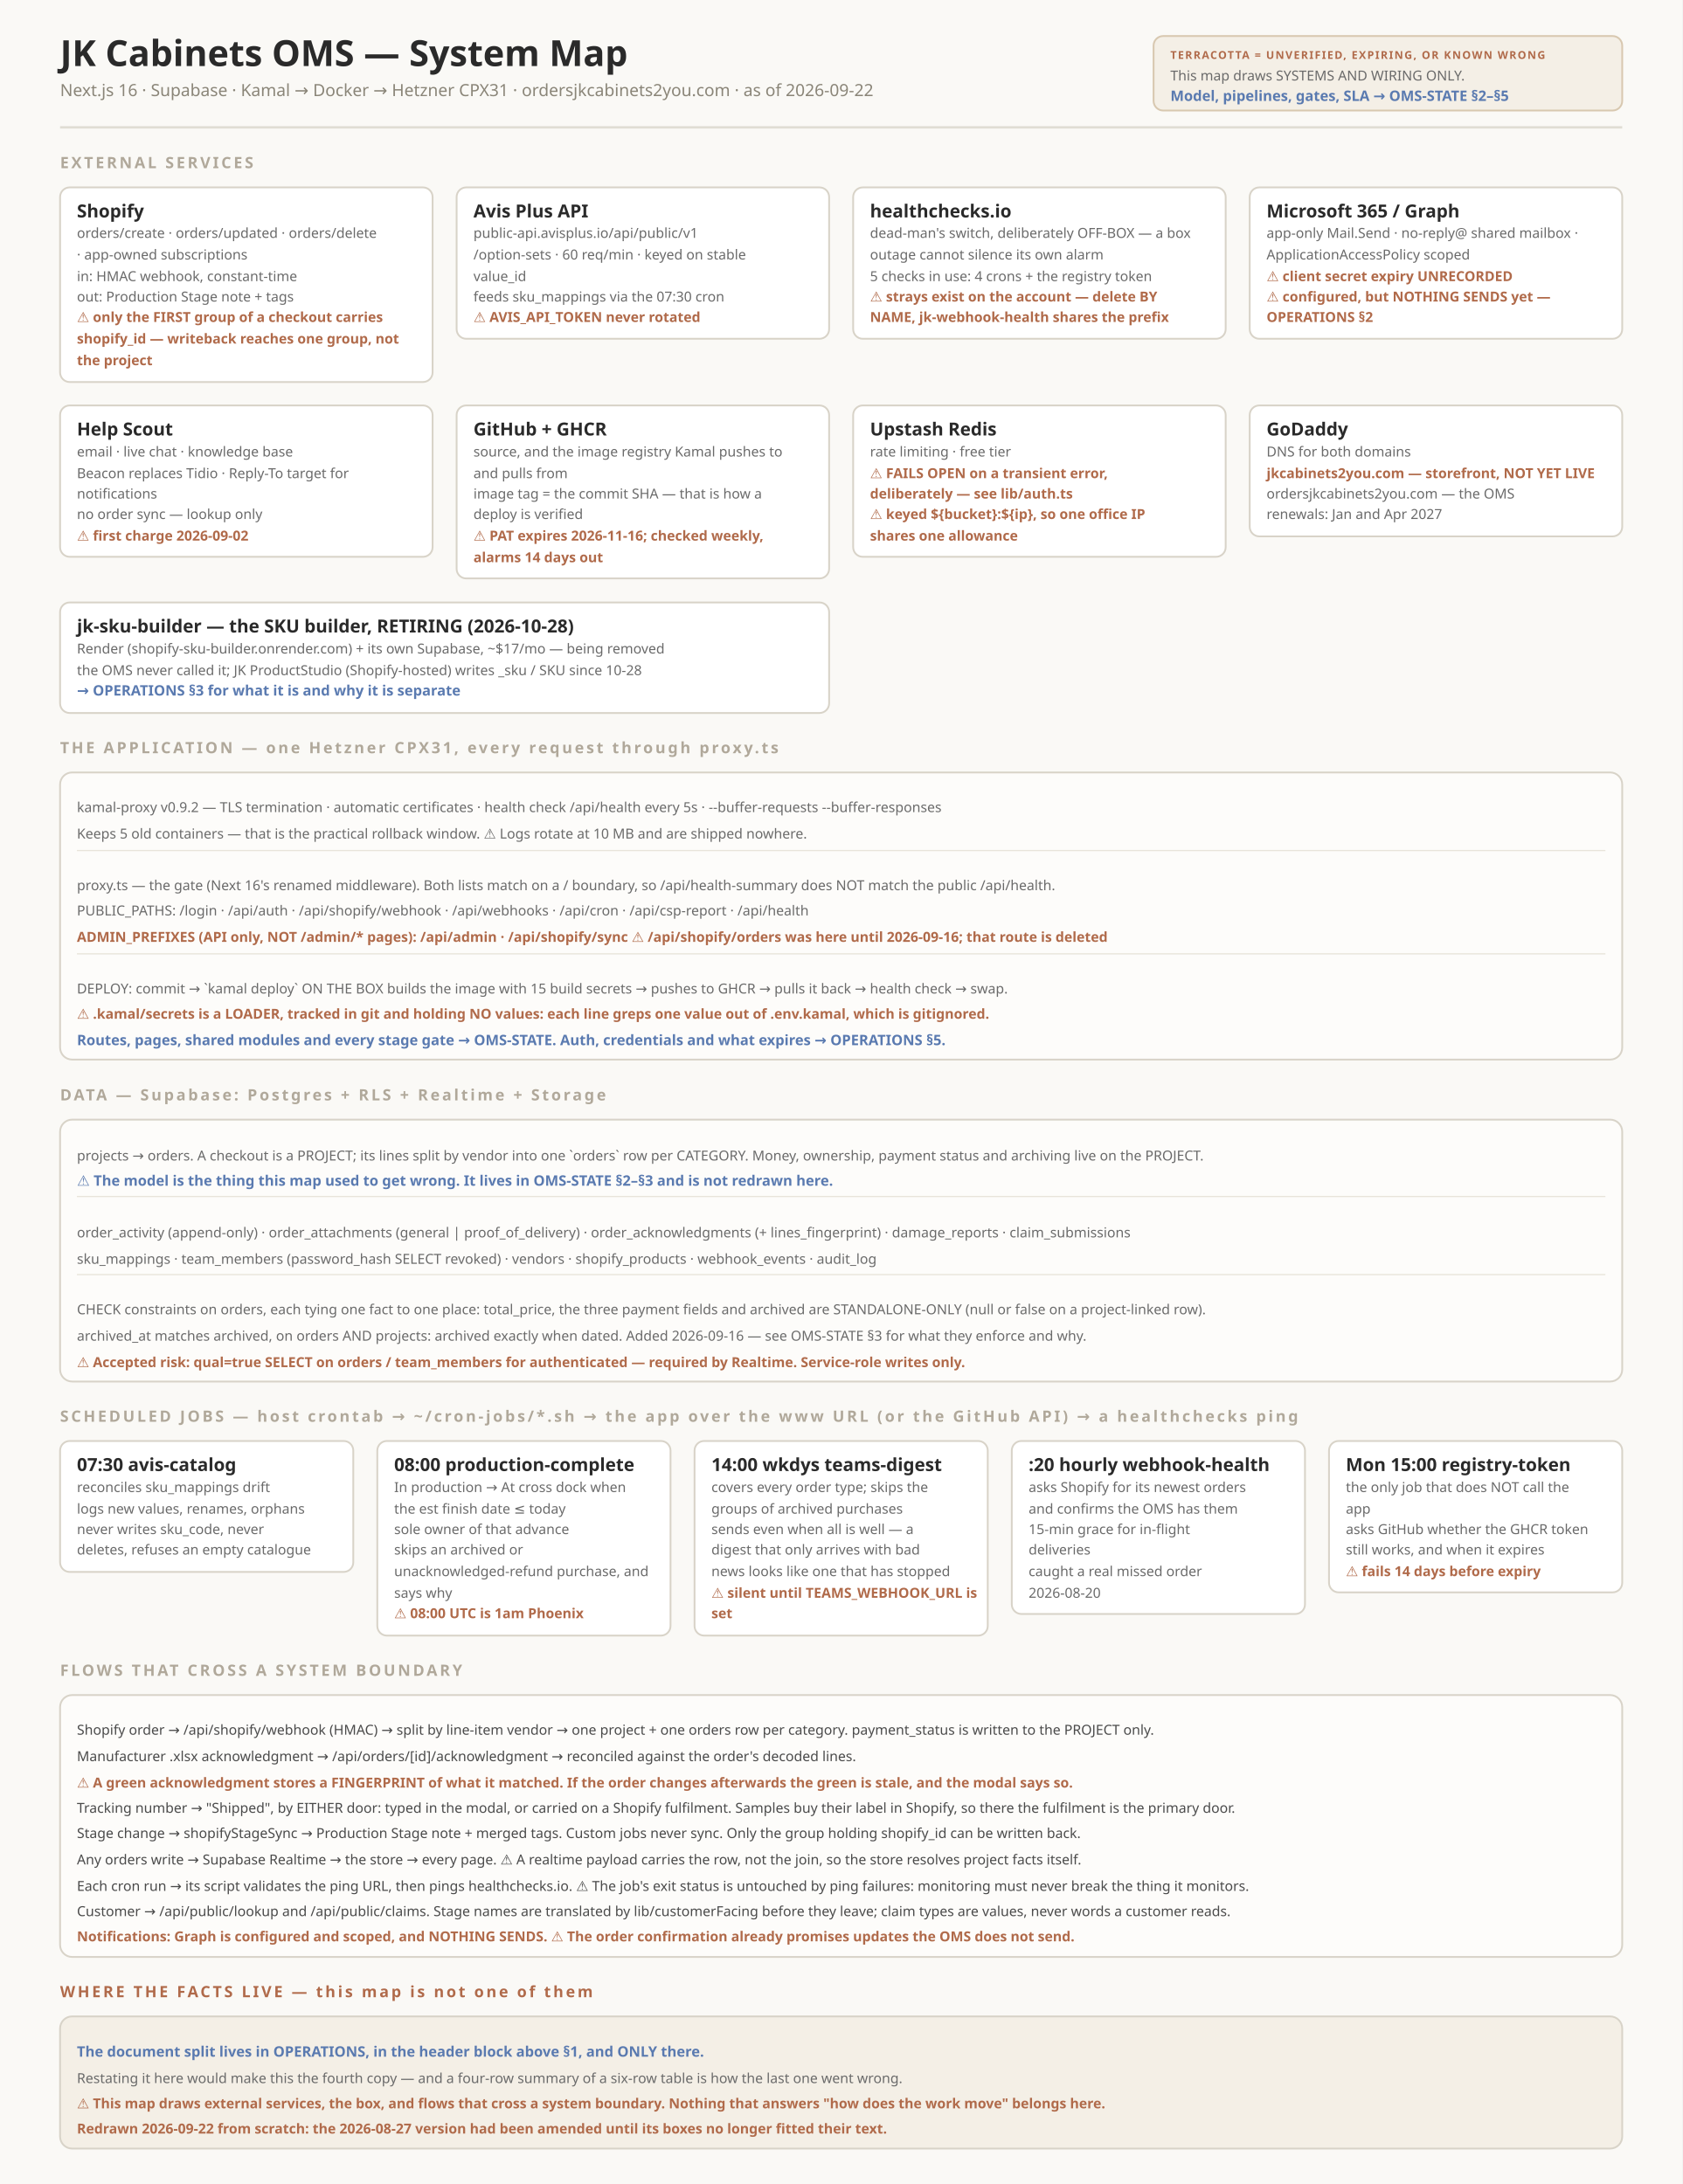
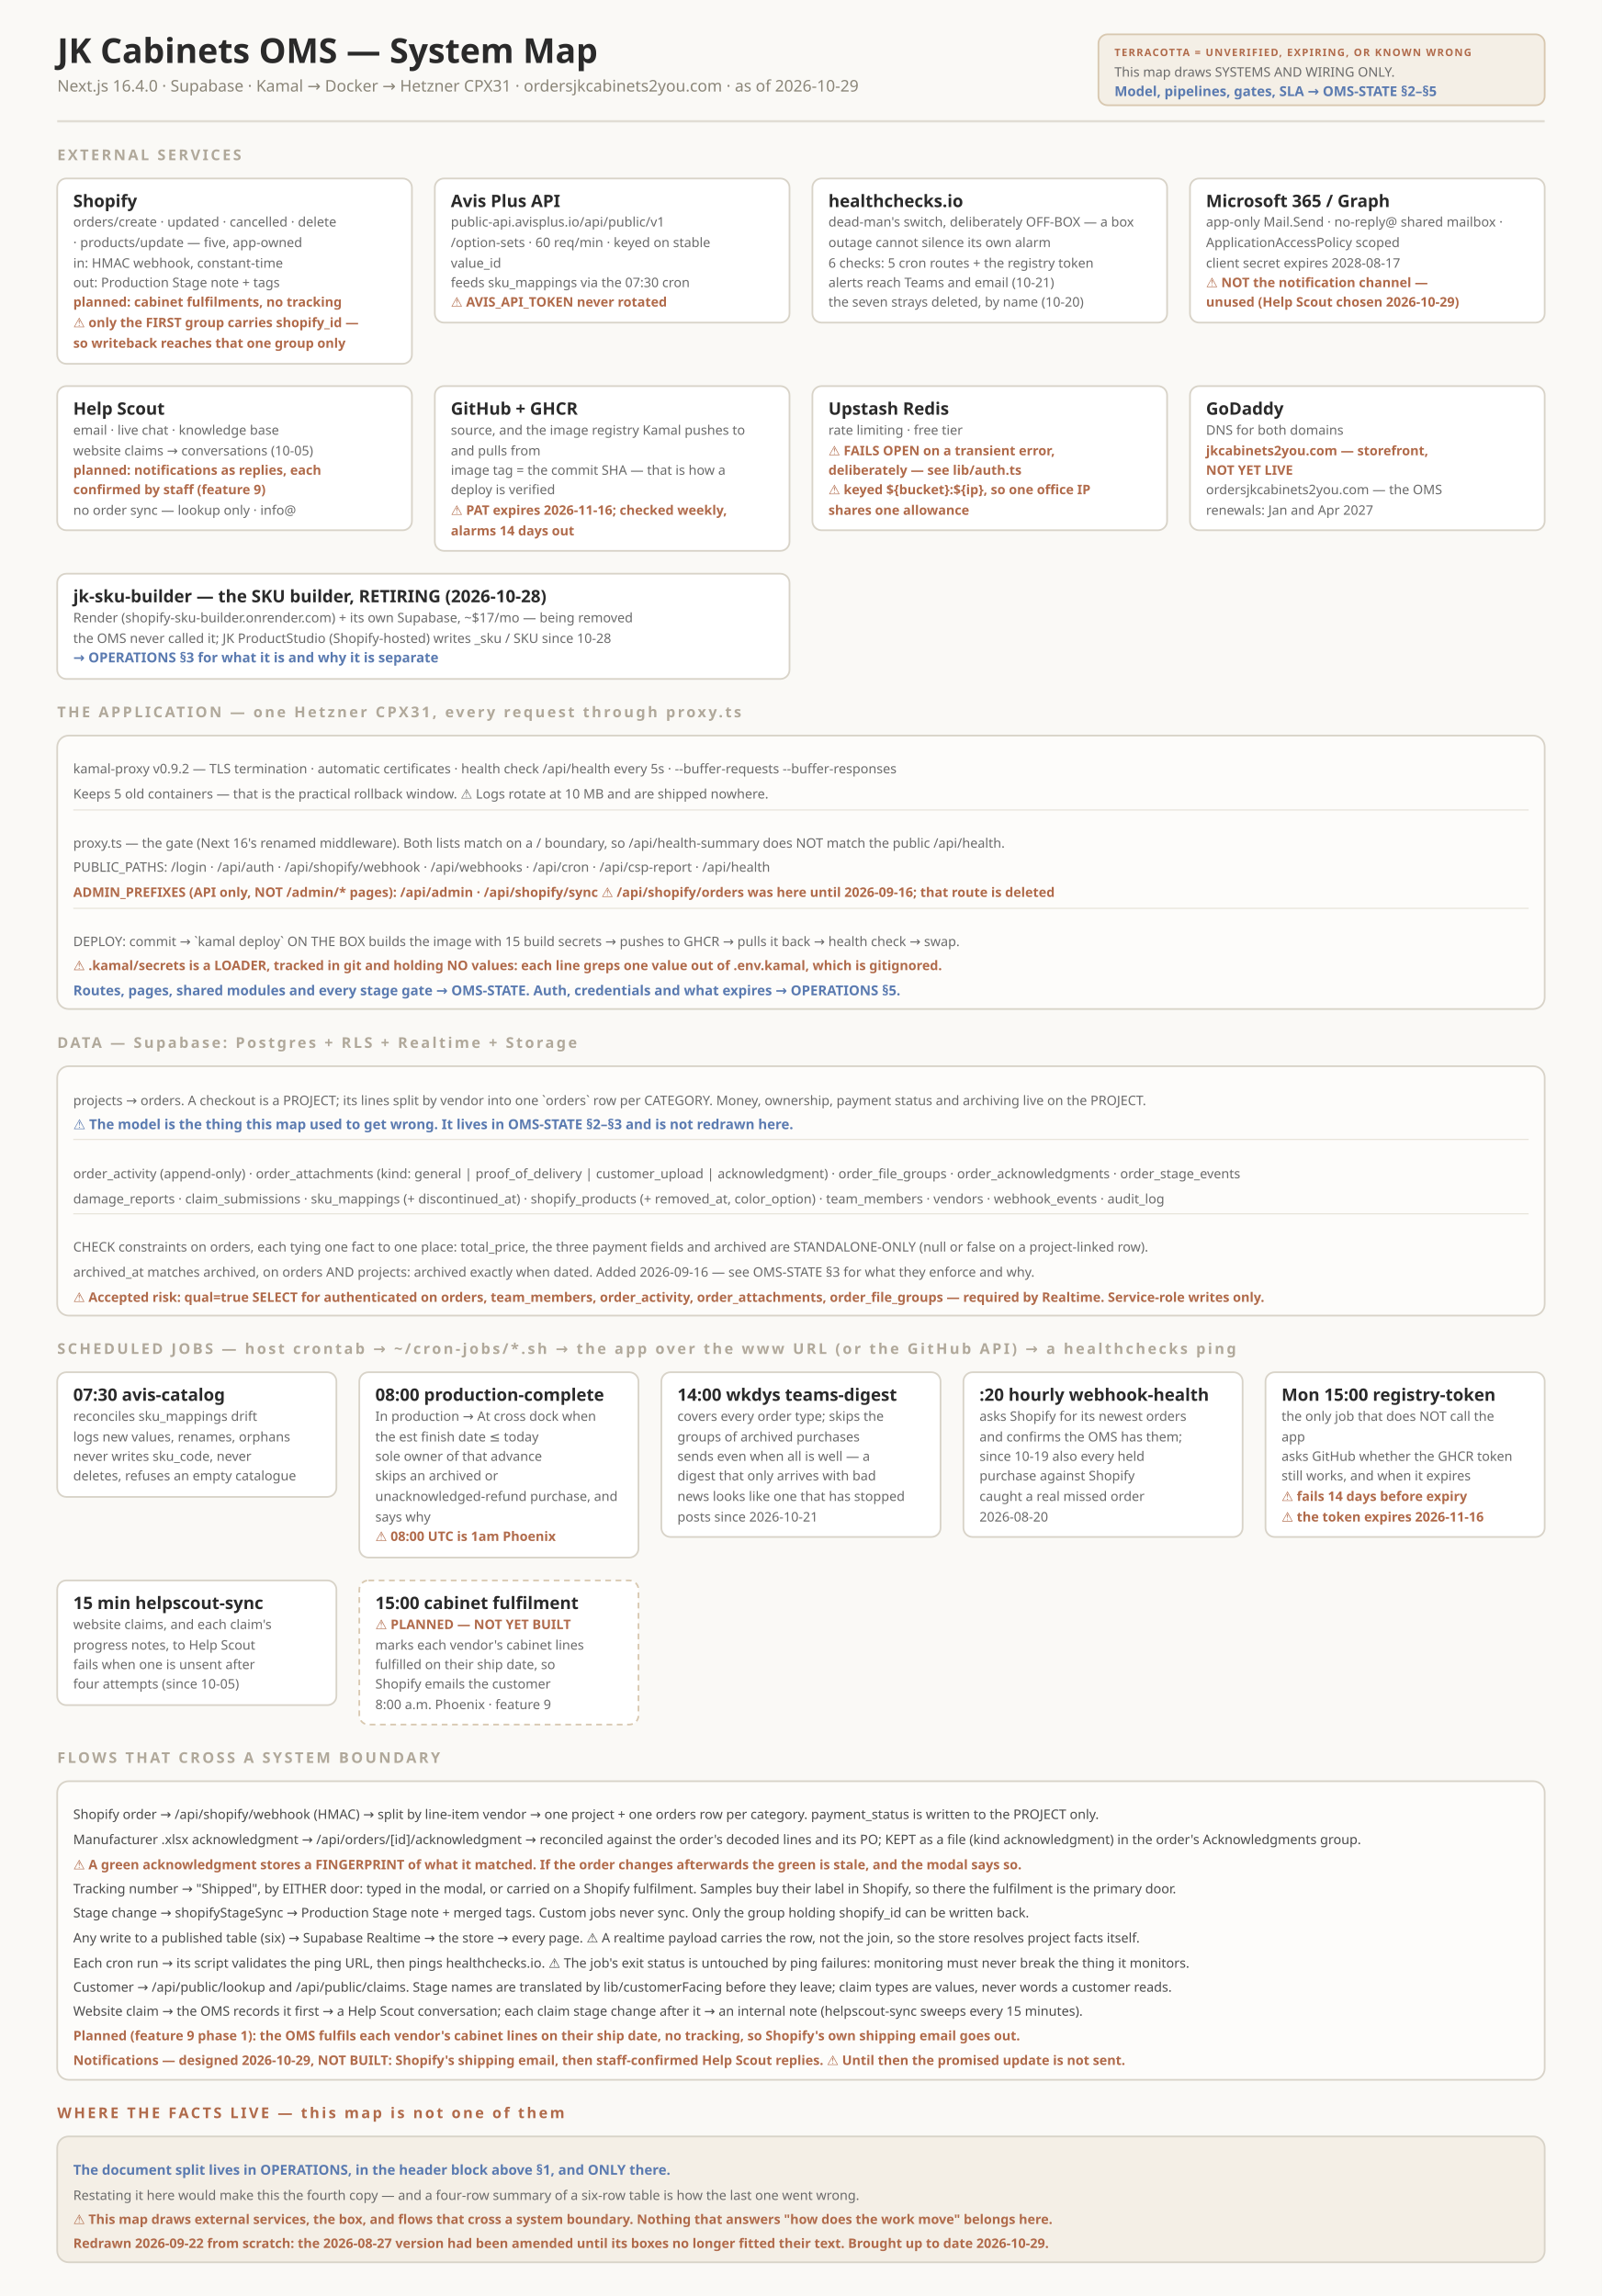
- <svg xmlns="http://www.w3.org/2000/svg" viewBox="0 0 1400 1818" font-family="'Segoe UI', system-ui, sans-serif">
+ <svg xmlns="http://www.w3.org/2000/svg" viewBox="0 0 1400 2007" font-family="'Segoe UI', system-ui, sans-serif">
  <defs>
    <style>
    .title { font-size: 30px; font-weight: 700; fill: #2a2a2a; }
    .subtitle { font-size: 14px; fill: #8a8578; }
    .zone { font-size: 13px; font-weight: 700; letter-spacing: 2px; fill: #b0a89a; }
    .zoneRed { font-size: 13px; font-weight: 700; letter-spacing: 2px; fill: #b06a4a; }
    .box-title { font-size: 15px; font-weight: 700; fill: #2a2a2a; }
    .box-sub { font-size: 11.5px; fill: #6a6a6a; }
    .box-sub-em { font-size: 11.5px; fill: #b06a4a; font-weight: 600; }
    .flowsub { font-size: 11.5px; fill: #4a4a4a; }
    .ptr { font-size: 12px; fill: #5a7ab0; font-weight: 600; }
    .new { font-size: 9px; font-weight: 700; fill: #b06a4a; letter-spacing: 1px; }
  </style>
  </defs>
-   <rect width="1400" height="1818" fill="#faf9f6" />
+   <rect width="1400" height="2007" fill="#faf9f6" />
  <text x="50" y="55" class="title">JK Cabinets OMS — System Map</text>
-   <text x="50" y="80" class="subtitle">Next.js 16 · Supabase · Kamal → Docker → Hetzner CPX31 · ordersjkcabinets2you.com · as of 2026-09-22</text>
+   <text x="50" y="80" class="subtitle">Next.js 16.4.0 · Supabase · Kamal → Docker → Hetzner CPX31 · ordersjkcabinets2you.com · as of 2026-10-29</text>
  <rect x="960" y="30" width="390" height="62" rx="8" fill="#f4efe6" stroke="#d8c8b0" stroke-width="1.5" />
  <text x="974" y="49" class="new">TERRACOTTA = UNVERIFIED, EXPIRING, OR KNOWN WRONG</text>
  <text x="974" y="67" class="box-sub">This map draws SYSTEMS AND WIRING ONLY.</text>
  <text x="974" y="84" class="ptr">Model, pipelines, gates, SLA → OMS-STATE §2–§5</text>
  <line x1="50" y1="106" x2="1350" y2="106" stroke="#e0ddd4" stroke-width="2" />
  <text x="50" y="140" class="zone">EXTERNAL SERVICES</text>
  <rect x="50" y="156" width="310" height="162" rx="8" fill="#fff" stroke="#d8d3c8" stroke-width="1.5" />
  <text x="64" y="181" class="box-title">Shopify</text>
-   <text x="64" y="198" class="box-sub">orders/create · orders/updated · orders/delete</text>
-   <text x="64" y="216" class="box-sub">· app-owned subscriptions</text>
+   <text x="64" y="198" class="box-sub">orders/create · updated · cancelled · delete</text>
+   <text x="64" y="216" class="box-sub">· products/update — five, app-owned</text>
  <text x="64" y="234" class="box-sub">in: HMAC webhook, constant-time</text>
  <text x="64" y="251" class="box-sub">out: Production Stage note + tags</text>
-   <text x="64" y="268" class="box-sub-em">⚠ only the FIRST group of a checkout carries</text>
-   <text x="64" y="286" class="box-sub-em">shopify_id — writeback reaches one group, not</text>
-   <text x="64" y="304" class="box-sub-em">the project</text>
+   <text x="64" y="268" class="box-sub-em">planned: cabinet fulfilments, no tracking</text>
+   <text x="64" y="286" class="box-sub-em">⚠ only the FIRST group carries shopify_id —</text>
+   <text x="64" y="304" class="box-sub-em">so writeback reaches that one group only</text>
  <rect x="380" y="156" width="310" height="126" rx="8" fill="#fff" stroke="#d8d3c8" stroke-width="1.5" />
  <text x="394" y="181" class="box-title">Avis Plus API</text>
  <text x="394" y="198" class="box-sub">public-api.avisplus.io/api/public/v1</text>
  <text x="394" y="216" class="box-sub">/option-sets · 60 req/min · keyed on stable</text>
  <text x="394" y="234" class="box-sub">value_id</text>
  <text x="394" y="251" class="box-sub">feeds sku_mappings via the 07:30 cron</text>
  <text x="394" y="268" class="box-sub-em">⚠ AVIS_API_TOKEN never rotated</text>
  <rect x="710" y="156" width="310" height="126" rx="8" fill="#fff" stroke="#d8d3c8" stroke-width="1.5" />
  <text x="724" y="181" class="box-title">healthchecks.io</text>
  <text x="724" y="198" class="box-sub">dead-man's switch, deliberately OFF-BOX — a box</text>
  <text x="724" y="216" class="box-sub">outage cannot silence its own alarm</text>
-   <text x="724" y="234" class="box-sub">5 checks in use: 4 crons + the registry token</text>
-   <text x="724" y="251" class="box-sub-em">⚠ strays exist on the account — delete BY</text>
-   <text x="724" y="268" class="box-sub-em">NAME, jk-webhook-health shares the prefix</text>
+   <text x="724" y="234" class="box-sub">6 checks: 5 cron routes + the registry token</text>
+   <text x="724" y="251" class="box-sub">alerts reach Teams and email (10-21)</text>
+   <text x="724" y="268" class="box-sub">the seven strays deleted, by name (10-20)</text>
  <rect x="1040" y="156" width="310" height="126" rx="8" fill="#fff" stroke="#d8d3c8" stroke-width="1.5" />
  <text x="1054" y="181" class="box-title">Microsoft 365 / Graph</text>
  <text x="1054" y="198" class="box-sub">app-only Mail.Send · no-reply@ shared mailbox ·</text>
  <text x="1054" y="216" class="box-sub">ApplicationAccessPolicy scoped</text>
-   <text x="1054" y="234" class="box-sub-em">⚠ client secret expiry UNRECORDED</text>
-   <text x="1054" y="251" class="box-sub-em">⚠ configured, but NOTHING SENDS yet —</text>
-   <text x="1054" y="268" class="box-sub-em">OPERATIONS §2</text>
+   <text x="1054" y="234" class="box-sub">client secret expires 2028-08-17</text>
+   <text x="1054" y="251" class="box-sub-em">⚠ NOT the notification channel —</text>
+   <text x="1054" y="268" class="box-sub-em">unused (Help Scout chosen 2026-10-29)</text>
  <rect x="50" y="337.5" width="310" height="126" rx="8" fill="#fff" stroke="#d8d3c8" stroke-width="1.5" />
  <text x="64" y="362.5" class="box-title">Help Scout</text>
  <text x="64" y="380" class="box-sub">email · live chat · knowledge base</text>
-   <text x="64" y="398" class="box-sub">Beacon replaces Tidio · Reply-To target for</text>
-   <text x="64" y="415" class="box-sub">notifications</text>
-   <text x="64" y="432" class="box-sub">no order sync — lookup only</text>
-   <text x="64" y="450" class="box-sub-em">⚠ first charge 2026-09-02</text>
+   <text x="64" y="398" class="box-sub">website claims → conversations (10-05)</text>
+   <text x="64" y="415" class="box-sub-em">planned: notifications as replies, each</text>
+   <text x="64" y="432" class="box-sub-em">confirmed by staff (feature 9)</text>
+   <text x="64" y="450" class="box-sub">no order sync — lookup only · info@</text>
  <rect x="380" y="337.5" width="310" height="144" rx="8" fill="#fff" stroke="#d8d3c8" stroke-width="1.5" />
  <text x="394" y="362.5" class="box-title">GitHub + GHCR</text>
  <text x="394" y="380" class="box-sub">source, and the image registry Kamal pushes to</text>
  <text x="394" y="398" class="box-sub">and pulls from</text>
  <text x="394" y="415" class="box-sub">image tag = the commit SHA — that is how a</text>
  <text x="394" y="432" class="box-sub">deploy is verified</text>
  <text x="394" y="450" class="box-sub-em">⚠ PAT expires 2026-11-16; checked weekly,</text>
  <text x="394" y="468" class="box-sub-em">alarms 14 days out</text>
  <rect x="710" y="337.5" width="310" height="126" rx="8" fill="#fff" stroke="#d8d3c8" stroke-width="1.5" />
  <text x="724" y="362.5" class="box-title">Upstash Redis</text>
  <text x="724" y="380" class="box-sub">rate limiting · free tier</text>
  <text x="724" y="398" class="box-sub-em">⚠ FAILS OPEN on a transient error,</text>
  <text x="724" y="415" class="box-sub-em">deliberately — see lib/auth.ts</text>
  <text x="724" y="432" class="box-sub-em">⚠ keyed ${bucket}:${ip}, so one office IP</text>
  <text x="724" y="450" class="box-sub-em">shares one allowance</text>
-   <rect x="1040" y="337.5" width="310" height="109" rx="8" fill="#fff" stroke="#d8d3c8" stroke-width="1.5" />
+   <rect x="1040" y="337.5" width="310" height="126" rx="8" fill="#fff" stroke="#d8d3c8" stroke-width="1.5" />
  <text x="1054" y="362.5" class="box-title">GoDaddy</text>
  <text x="1054" y="380" class="box-sub">DNS for both domains</text>
-   <text x="1054" y="398" class="box-sub-em">jkcabinets2you.com — storefront, NOT YET LIVE</text>
-   <text x="1054" y="415" class="box-sub">ordersjkcabinets2you.com — the OMS</text>
-   <text x="1054" y="432" class="box-sub">renewals: Jan and Apr 2027</text>
+   <text x="1054" y="398" class="box-sub-em">jkcabinets2you.com — storefront,</text>
+   <text x="1054" y="415" class="box-sub-em">NOT YET LIVE</text>
+   <text x="1054" y="432" class="box-sub">ordersjkcabinets2you.com — the OMS</text>
+   <text x="1054" y="450" class="box-sub">renewals: Jan and Apr 2027</text>
  <rect x="50" y="501.5" width="640" height="92" rx="8" fill="#fff" stroke="#d8d3c8" stroke-width="1.5" />
  <text x="64" y="526.5" class="box-title">jk-sku-builder — the SKU builder, RETIRING (2026-10-28)</text>
  <text x="64" y="544" class="box-sub">Render (shopify-sku-builder.onrender.com) + its own Supabase, ~$17/mo — being removed</text>
  <text x="64" y="562" class="box-sub">the OMS never called it; JK ProductStudio (Shopify-hosted) writes _sku / SKU since 10-28</text>
  <text x="64" y="579" class="ptr">→ OPERATIONS §3 for what it is and why it is separate</text>
  <text x="50" y="627.0" class="zone">THE APPLICATION — one Hetzner CPX31, every request through proxy.ts</text>
  <rect x="50" y="643.0" width="1300" height="239" rx="10" fill="#fdfcfa" stroke="#d8d3c8" stroke-width="1.5" />
  <text x="64" y="676" class="box-sub">kamal-proxy v0.9.2 — TLS termination · automatic certificates · health check /api/health every 5s · --buffer-requests --buffer-responses</text>
  <text x="64" y="698" class="box-sub">Keeps 5 old containers — that is the practical rollback window. ⚠ Logs rotate at 10 MB and are shipped nowhere.</text>
  <line x1="64" y1="708" x2="1336" y2="708" stroke="#e8e4da" stroke-width="1" />
  <text x="64" y="741" class="box-sub">proxy.ts — the gate (Next 16's renamed middleware). Both lists match on a / boundary, so /api/health-summary does NOT match the public /api/health.</text>
  <text x="64" y="762" class="box-sub">PUBLIC_PATHS: /login · /api/auth · /api/shopify/webhook · /api/webhooks · /api/cron · /api/csp-report · /api/health</text>
  <text x="64" y="784" class="box-sub-em">ADMIN_PREFIXES (API only, NOT /admin/* pages): /api/admin · /api/shopify/sync ⚠ /api/shopify/orders was here until 2026-09-16; that route is deleted</text>
  <line x1="64" y1="794" x2="1336" y2="794" stroke="#e8e4da" stroke-width="1" />
  <text x="64" y="827" class="box-sub">DEPLOY: commit → `kamal deploy` ON THE BOX builds the image with 15 build secrets → pushes to GHCR → pulls it back → health check → swap.</text>
  <text x="64" y="848" class="box-sub-em">⚠ .kamal/secrets is a LOADER, tracked in git and holding NO values: each line greps one value out of .env.kamal, which is gitignored.</text>
  <text x="64" y="870" class="ptr">Routes, pages, shared modules and every stage gate → OMS-STATE. Auth, credentials and what expires → OPERATIONS §5.</text>
  <text x="50" y="916.0" class="zone">DATA — Supabase: Postgres + RLS + Realtime + Storage</text>
  <rect x="50" y="932.0" width="1300" height="218" rx="10" fill="#fdfcfa" stroke="#d8d3c8" stroke-width="1.5" />
  <text x="64" y="966" class="box-sub">projects → orders. A checkout is a PROJECT; its lines split by vendor into one `orders` row per CATEGORY. Money, ownership, payment status and archiving live on the PROJECT.</text>
  <text x="64" y="987" class="ptr">⚠ The model is the thing this map used to get wrong. It lives in OMS-STATE §2–§3 and is not redrawn here.</text>
  <line x1="64" y1="996" x2="1336" y2="996" stroke="#e8e4da" stroke-width="1" />
-   <text x="64" y="1030" class="box-sub">order_activity (append-only) · order_attachments (general | proof_of_delivery) · order_acknowledgments (+ lines_fingerprint) · damage_reports · claim_submissions</text>
-   <text x="64" y="1052" class="box-sub">sku_mappings · team_members (password_hash SELECT revoked) · vendors · shopify_products · webhook_events · audit_log</text>
+   <text x="64" y="1030" class="box-sub">order_activity (append-only) · order_attachments (kind: general | proof_of_delivery | customer_upload | acknowledgment) · order_file_groups · order_acknowledgments · order_stage_events</text>
+   <text x="64" y="1052" class="box-sub">damage_reports · claim_submissions · sku_mappings (+ discontinued_at) · shopify_products (+ removed_at, color_option) · team_members · vendors · webhook_events · audit_log</text>
  <line x1="64" y1="1061" x2="1336" y2="1061" stroke="#e8e4da" stroke-width="1" />
  <text x="64" y="1094" class="box-sub">CHECK constraints on orders, each tying one fact to one place: total_price, the three payment fields and archived are STANDALONE-ONLY (null or false on a project-linked row).</text>
  <text x="64" y="1116" class="box-sub">archived_at matches archived, on orders AND projects: archived exactly when dated. Added 2026-09-16 — see OMS-STATE §3 for what they enforce and why.</text>
-   <text x="64" y="1138" class="box-sub-em">⚠ Accepted risk: qual=true SELECT on orders / team_members for authenticated — required by Realtime. Service-role writes only.</text>
+   <text x="64" y="1138" class="box-sub-em">⚠ Accepted risk: qual=true SELECT for authenticated on orders, team_members, order_activity, order_attachments, order_file_groups — required by Realtime. Service-role writes only.</text>
  <text x="50" y="1183.5" class="zone">SCHEDULED JOBS — host crontab → ~/cron-jobs/*.sh → the app over the www URL (or the GitHub API) → a healthchecks ping</text>
  <rect x="50" y="1199.5" width="244" height="109" rx="8" fill="#fff" stroke="#d8d3c8" stroke-width="1.5" />
  <text x="64" y="1224.5" class="box-title">07:30 avis-catalog</text>
  <text x="64" y="1242" class="box-sub">reconciles sku_mappings drift</text>
  <text x="64" y="1260" class="box-sub">logs new values, renames, orphans</text>
  <text x="64" y="1277" class="box-sub">never writes sku_code, never</text>
  <text x="64" y="1294" class="box-sub">deletes, refuses an empty catalogue</text>
  <rect x="314" y="1199.5" width="244" height="162" rx="8" fill="#fff" stroke="#d8d3c8" stroke-width="1.5" />
  <text x="328" y="1224.5" class="box-title">08:00 production-complete</text>
  <text x="328" y="1242" class="box-sub">In production → At cross dock when</text>
  <text x="328" y="1260" class="box-sub">the est finish date ≤ today</text>
  <text x="328" y="1277" class="box-sub">sole owner of that advance</text>
  <text x="328" y="1294" class="box-sub">skips an archived or</text>
  <text x="328" y="1312" class="box-sub">unacknowledged-refund purchase, and</text>
  <text x="328" y="1330" class="box-sub">says why</text>
  <text x="328" y="1347" class="box-sub-em">⚠ 08:00 UTC is 1am Phoenix</text>
-   <rect x="578" y="1199.5" width="244" height="162" rx="8" fill="#fff" stroke="#d8d3c8" stroke-width="1.5" />
+   <rect x="578" y="1199.5" width="244" height="144" rx="8" fill="#fff" stroke="#d8d3c8" stroke-width="1.5" />
  <text x="592" y="1224.5" class="box-title">14:00 wkdys teams-digest</text>
  <text x="592" y="1242" class="box-sub">covers every order type; skips the</text>
  <text x="592" y="1260" class="box-sub">groups of archived purchases</text>
  <text x="592" y="1277" class="box-sub">sends even when all is well — a</text>
  <text x="592" y="1294" class="box-sub">digest that only arrives with bad</text>
  <text x="592" y="1312" class="box-sub">news looks like one that has stopped</text>
-   <text x="592" y="1330" class="box-sub-em">⚠ silent until TEAMS_WEBHOOK_URL is</text>
-   <text x="592" y="1347" class="box-sub-em">set</text>
+   <text x="592" y="1330" class="box-sub">posts since 2026-10-21</text>
  <rect x="842" y="1199.5" width="244" height="144" rx="8" fill="#fff" stroke="#d8d3c8" stroke-width="1.5" />
  <text x="856" y="1224.5" class="box-title">:20 hourly webhook-health</text>
  <text x="856" y="1242" class="box-sub">asks Shopify for its newest orders</text>
-   <text x="856" y="1260" class="box-sub">and confirms the OMS has them</text>
-   <text x="856" y="1277" class="box-sub">15-min grace for in-flight</text>
-   <text x="856" y="1294" class="box-sub">deliveries</text>
+   <text x="856" y="1260" class="box-sub">and confirms the OMS has them;</text>
+   <text x="856" y="1277" class="box-sub">since 10-19 also every held</text>
+   <text x="856" y="1294" class="box-sub">purchase against Shopify</text>
  <text x="856" y="1312" class="box-sub">caught a real missed order</text>
  <text x="856" y="1330" class="box-sub">2026-08-20</text>
-   <rect x="1106" y="1199.5" width="244" height="126" rx="8" fill="#fff" stroke="#d8d3c8" stroke-width="1.5" />
+   <rect x="1106" y="1199.5" width="244" height="144" rx="8" fill="#fff" stroke="#d8d3c8" stroke-width="1.5" />
  <text x="1120" y="1224.5" class="box-title">Mon 15:00 registry-token</text>
  <text x="1120" y="1242" class="box-sub">the only job that does NOT call the</text>
  <text x="1120" y="1260" class="box-sub">app</text>
  <text x="1120" y="1277" class="box-sub">asks GitHub whether the GHCR token</text>
  <text x="1120" y="1294" class="box-sub">still works, and when it expires</text>
  <text x="1120" y="1312" class="box-sub-em">⚠ fails 14 days before expiry</text>
-   <text x="50" y="1395.0" class="zone">FLOWS THAT CROSS A SYSTEM BOUNDARY</text>
-   <rect x="50" y="1411.0" width="1300" height="218" rx="10" fill="#fdfcfa" stroke="#d8d3c8" stroke-width="1.5" />
-   <text x="64" y="1444" class="flowsub">Shopify order → /api/shopify/webhook (HMAC) → split by line-item vendor → one project + one orders row per category. payment_status is written to the PROJECT only.</text>
-   <text x="64" y="1466" class="flowsub">Manufacturer .xlsx acknowledgment → /api/orders/[id]/acknowledgment → reconciled against the order's decoded lines.</text>
-   <text x="64" y="1488" class="box-sub-em">⚠ A green acknowledgment stores a FINGERPRINT of what it matched. If the order changes afterwards the green is stale, and the modal says so.</text>
-   <text x="64" y="1509" class="flowsub">Tracking number → "Shipped", by EITHER door: typed in the modal, or carried on a Shopify fulfilment. Samples buy their label in Shopify, so there the fulfilment is the primary door.</text>
-   <text x="64" y="1530" class="flowsub">Stage change → shopifyStageSync → Production Stage note + merged tags. Custom jobs never sync. Only the group holding shopify_id can be written back.</text>
-   <text x="64" y="1552" class="flowsub">Any orders write → Supabase Realtime → the store → every page. ⚠ A realtime payload carries the row, not the join, so the store resolves project facts itself.</text>
-   <text x="64" y="1574" class="flowsub">Each cron run → its script validates the ping URL, then pings healthchecks.io. ⚠ The job's exit status is untouched by ping failures: monitoring must never break the thing it monitors.</text>
-   <text x="64" y="1595" class="flowsub">Customer → /api/public/lookup and /api/public/claims. Stage names are translated by lib/customerFacing before they leave; claim types are values, never words a customer reads.</text>
-   <text x="64" y="1616" class="box-sub-em">Notifications: Graph is configured and scoped, and NOTHING SENDS. ⚠ The order confirmation already promises updates the OMS does not send.</text>
-   <text x="50" y="1662.5" class="zoneRed">WHERE THE FACTS LIVE — this map is not one of them</text>
-   <rect x="50" y="1678.5" width="1300" height="110" rx="10" fill="#f4efe6" stroke="#d8d3c8" stroke-width="1.5" />
-   <text x="64" y="1712" class="ptr">The document split lives in OPERATIONS, in the header block above §1, and ONLY there.</text>
-   <text x="64" y="1734" class="box-sub">Restating it here would make this the fourth copy — and a four-row summary of a six-row table is how the last one went wrong.</text>
-   <text x="64" y="1755" class="box-sub-em">⚠ This map draws external services, the box, and flows that cross a system boundary. Nothing that answers "how does the work move" belongs here.</text>
-   <text x="64" y="1776" class="box-sub-em">Redrawn 2026-09-22 from scratch: the 2026-08-27 version had been amended until its boxes no longer fitted their text.</text>
+   <text x="1120" y="1330" class="box-sub-em">⚠ the token expires 2026-11-16</text>
+   <rect x="50" y="1381.5" width="244" height="109" rx="8" fill="#fff" stroke="#d8d3c8" stroke-width="1.5" />
+   <text x="64" y="1406.5" class="box-title">15 min helpscout-sync</text>
+   <text x="64" y="1424" class="box-sub">website claims, and each claim's</text>
+   <text x="64" y="1442" class="box-sub">progress notes, to Help Scout</text>
+   <text x="64" y="1459" class="box-sub">fails when one is unsent after</text>
+   <text x="64" y="1476" class="box-sub">four attempts (since 10-05)</text>
+   <rect x="314" y="1381.5" width="244" height="126" rx="8" fill="#fff" stroke="#d8c8b0" stroke-width="1.5" stroke-dasharray="5 4" />
+   <text x="328" y="1406.5" class="box-title">15:00 cabinet fulfilment</text>
+   <text x="328" y="1424" class="box-sub-em">⚠ PLANNED — NOT YET BUILT</text>
+   <text x="328" y="1442" class="box-sub">marks each vendor's cabinet lines</text>
+   <text x="328" y="1459" class="box-sub">fulfilled on their ship date, so</text>
+   <text x="328" y="1476" class="box-sub">Shopify emails the customer</text>
+   <text x="328" y="1494" class="box-sub">8:00 a.m. Phoenix · feature 9</text>
+   <text x="50" y="1541" class="zone">FLOWS THAT CROSS A SYSTEM BOUNDARY</text>
+   <rect x="50" y="1557" width="1300" height="261" rx="10" fill="#fdfcfa" stroke="#d8d3c8" stroke-width="1.5" />
+   <text x="64" y="1590" class="flowsub">Shopify order → /api/shopify/webhook (HMAC) → split by line-item vendor → one project + one orders row per category. payment_status is written to the PROJECT only.</text>
+   <text x="64" y="1612" class="flowsub">Manufacturer .xlsx acknowledgment → /api/orders/[id]/acknowledgment → reconciled against the order's decoded lines and its PO; KEPT as a file (kind acknowledgment) in the order's Acknowledgments group.</text>
+   <text x="64" y="1634" class="box-sub-em">⚠ A green acknowledgment stores a FINGERPRINT of what it matched. If the order changes afterwards the green is stale, and the modal says so.</text>
+   <text x="64" y="1655" class="flowsub">Tracking number → "Shipped", by EITHER door: typed in the modal, or carried on a Shopify fulfilment. Samples buy their label in Shopify, so there the fulfilment is the primary door.</text>
+   <text x="64" y="1676" class="flowsub">Stage change → shopifyStageSync → Production Stage note + merged tags. Custom jobs never sync. Only the group holding shopify_id can be written back.</text>
+   <text x="64" y="1698" class="flowsub">Any write to a published table (six) → Supabase Realtime → the store → every page. ⚠ A realtime payload carries the row, not the join, so the store resolves project facts itself.</text>
+   <text x="64" y="1720" class="flowsub">Each cron run → its script validates the ping URL, then pings healthchecks.io. ⚠ The job's exit status is untouched by ping failures: monitoring must never break the thing it monitors.</text>
+   <text x="64" y="1741" class="flowsub">Customer → /api/public/lookup and /api/public/claims. Stage names are translated by lib/customerFacing before they leave; claim types are values, never words a customer reads.</text>
+   <text x="64" y="1762" class="flowsub">Website claim → the OMS records it first → a Help Scout conversation; each claim stage change after it → an internal note (helpscout-sync sweeps every 15 minutes).</text>
+   <text x="64" y="1783.5" class="box-sub-em">Planned (feature 9 phase 1): the OMS fulfils each vendor's cabinet lines on their ship date, no tracking, so Shopify's own shipping email goes out.</text>
+   <text x="64" y="1805" class="box-sub-em">Notifications — designed 2026-10-29, NOT BUILT: Shopify's shipping email, then staff-confirmed Help Scout replies. ⚠ Until then the promised update is not sent.</text>
+   <text x="50" y="1851.5" class="zoneRed">WHERE THE FACTS LIVE — this map is not one of them</text>
+   <rect x="50" y="1867.5" width="1300" height="110" rx="10" fill="#f4efe6" stroke="#d8d3c8" stroke-width="1.5" />
+   <text x="64" y="1901" class="ptr">The document split lives in OPERATIONS, in the header block above §1, and ONLY there.</text>
+   <text x="64" y="1923" class="box-sub">Restating it here would make this the fourth copy — and a four-row summary of a six-row table is how the last one went wrong.</text>
+   <text x="64" y="1944" class="box-sub-em">⚠ This map draws external services, the box, and flows that cross a system boundary. Nothing that answers "how does the work move" belongs here.</text>
+   <text x="64" y="1965" class="box-sub-em">Redrawn 2026-09-22 from scratch: the 2026-08-27 version had been amended until its boxes no longer fitted their text. Brought up to date 2026-10-29.</text>
</svg>
